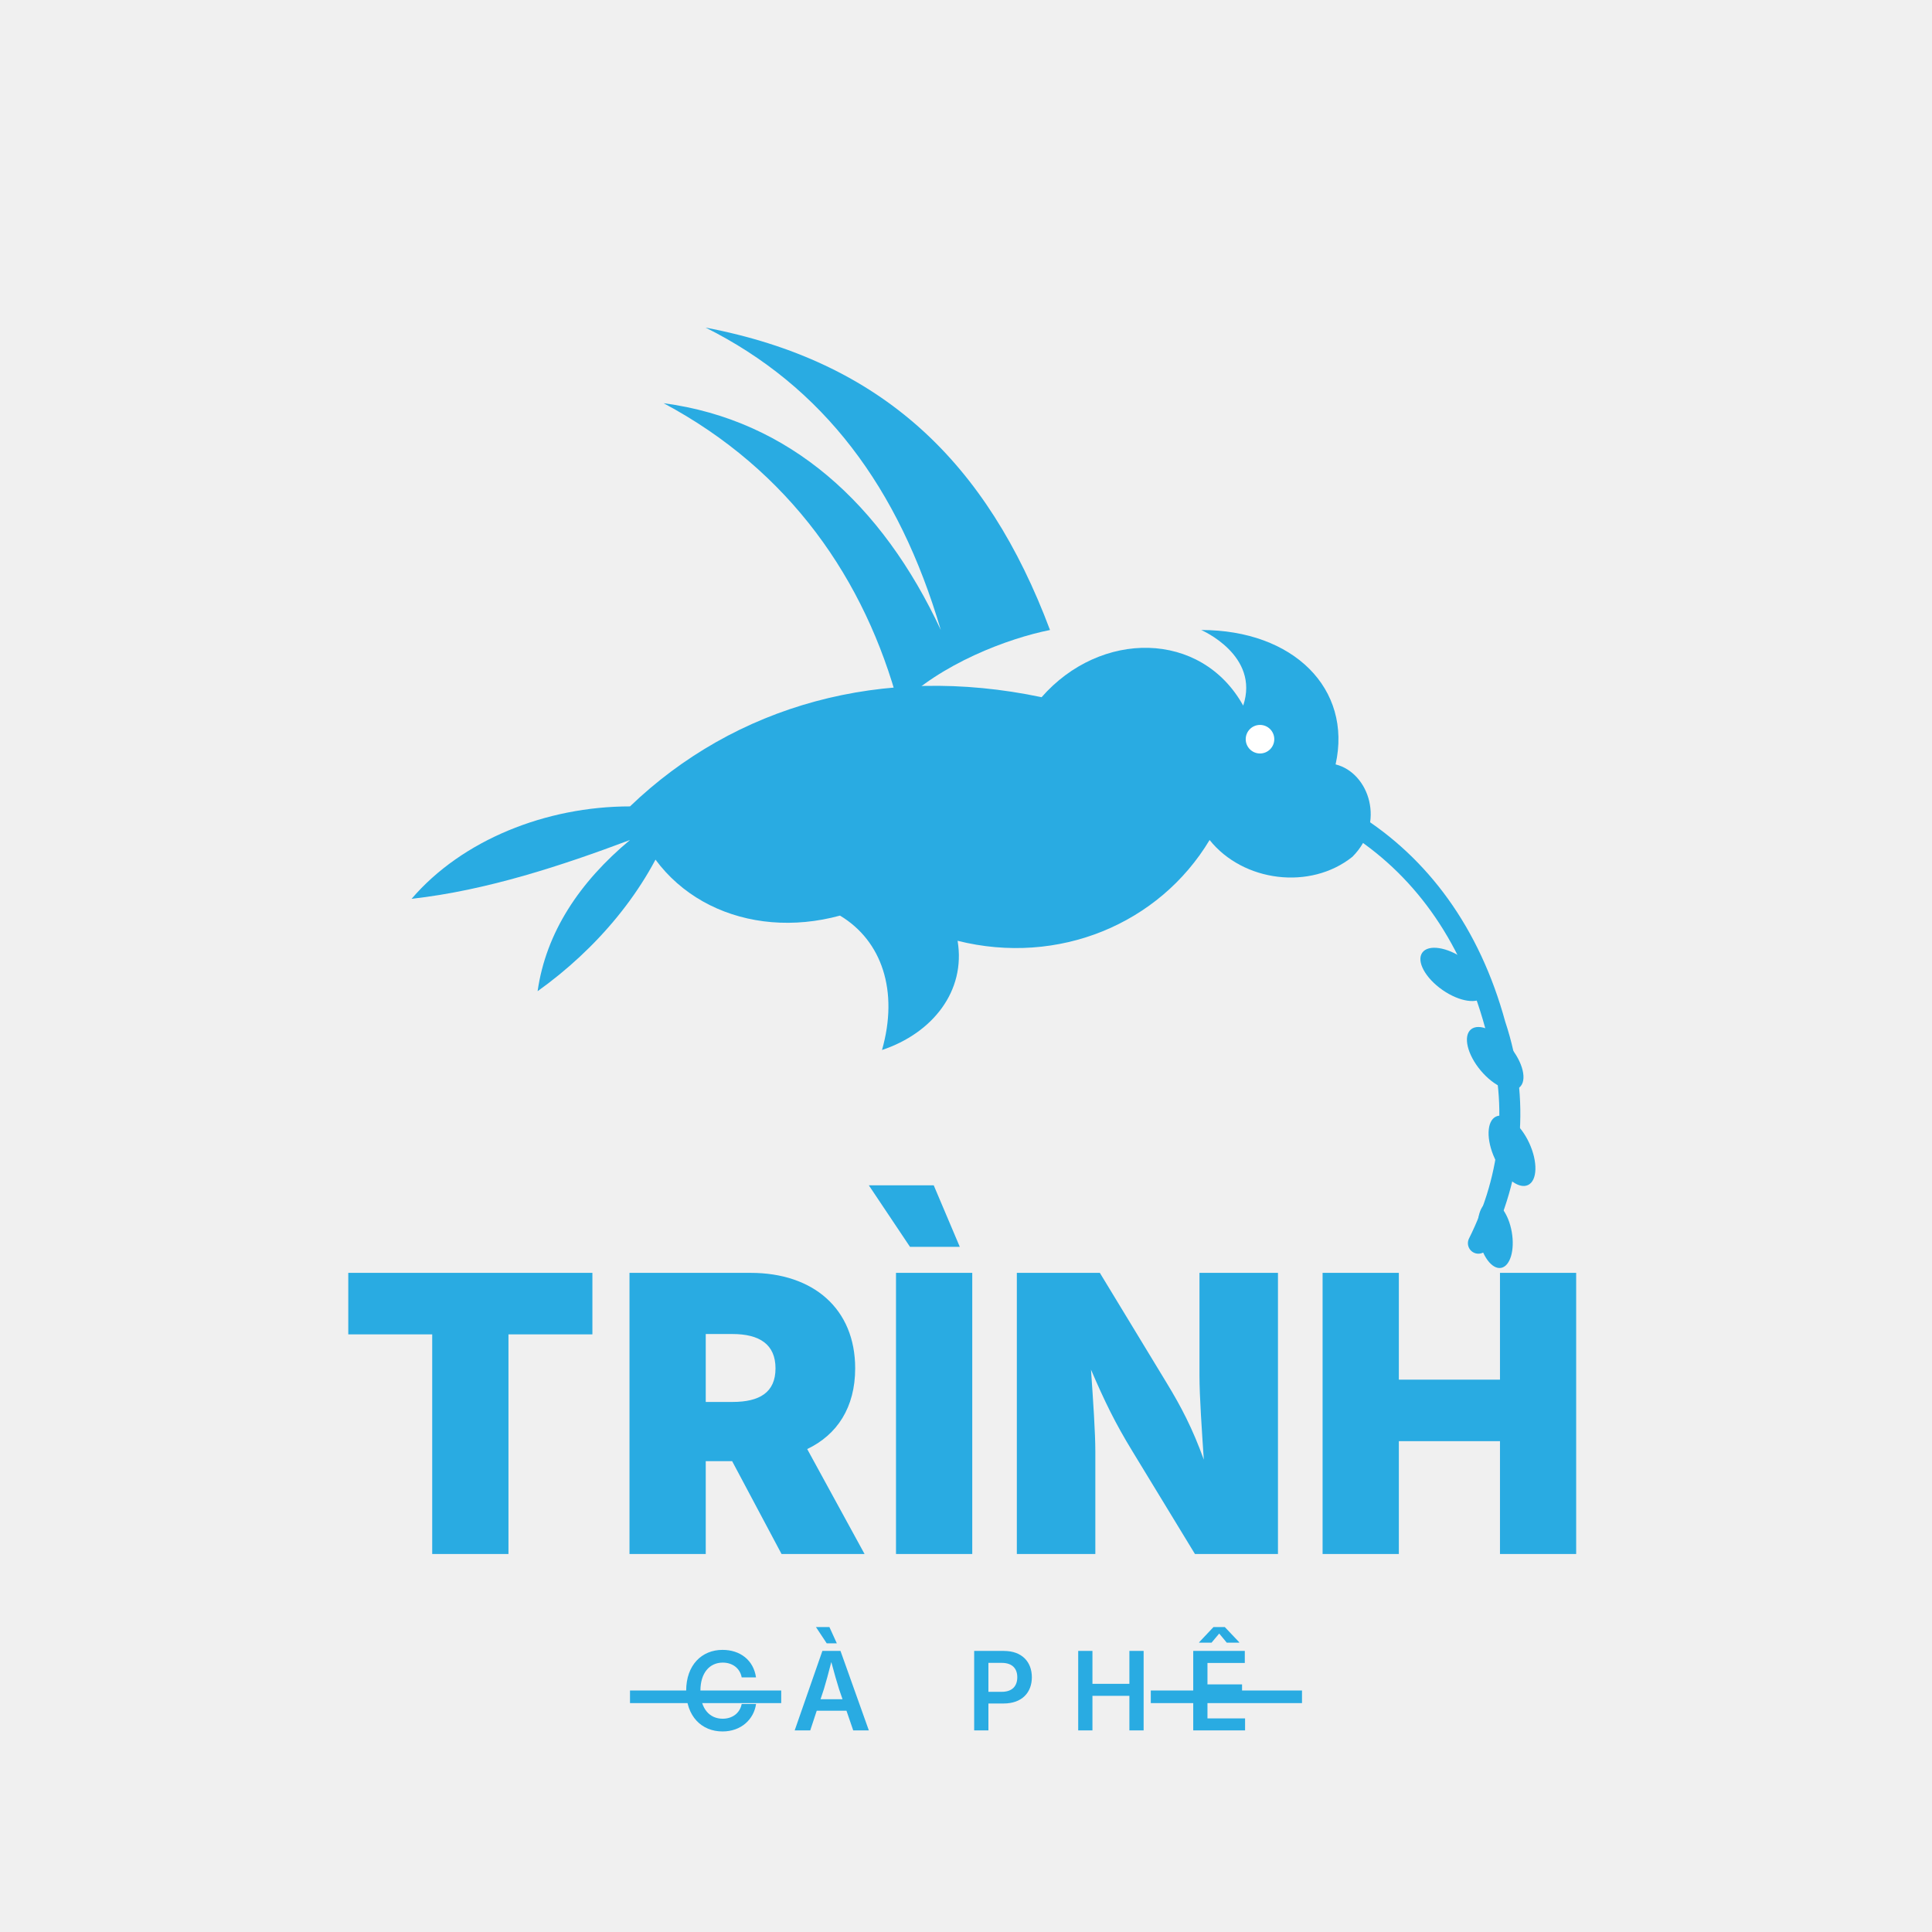
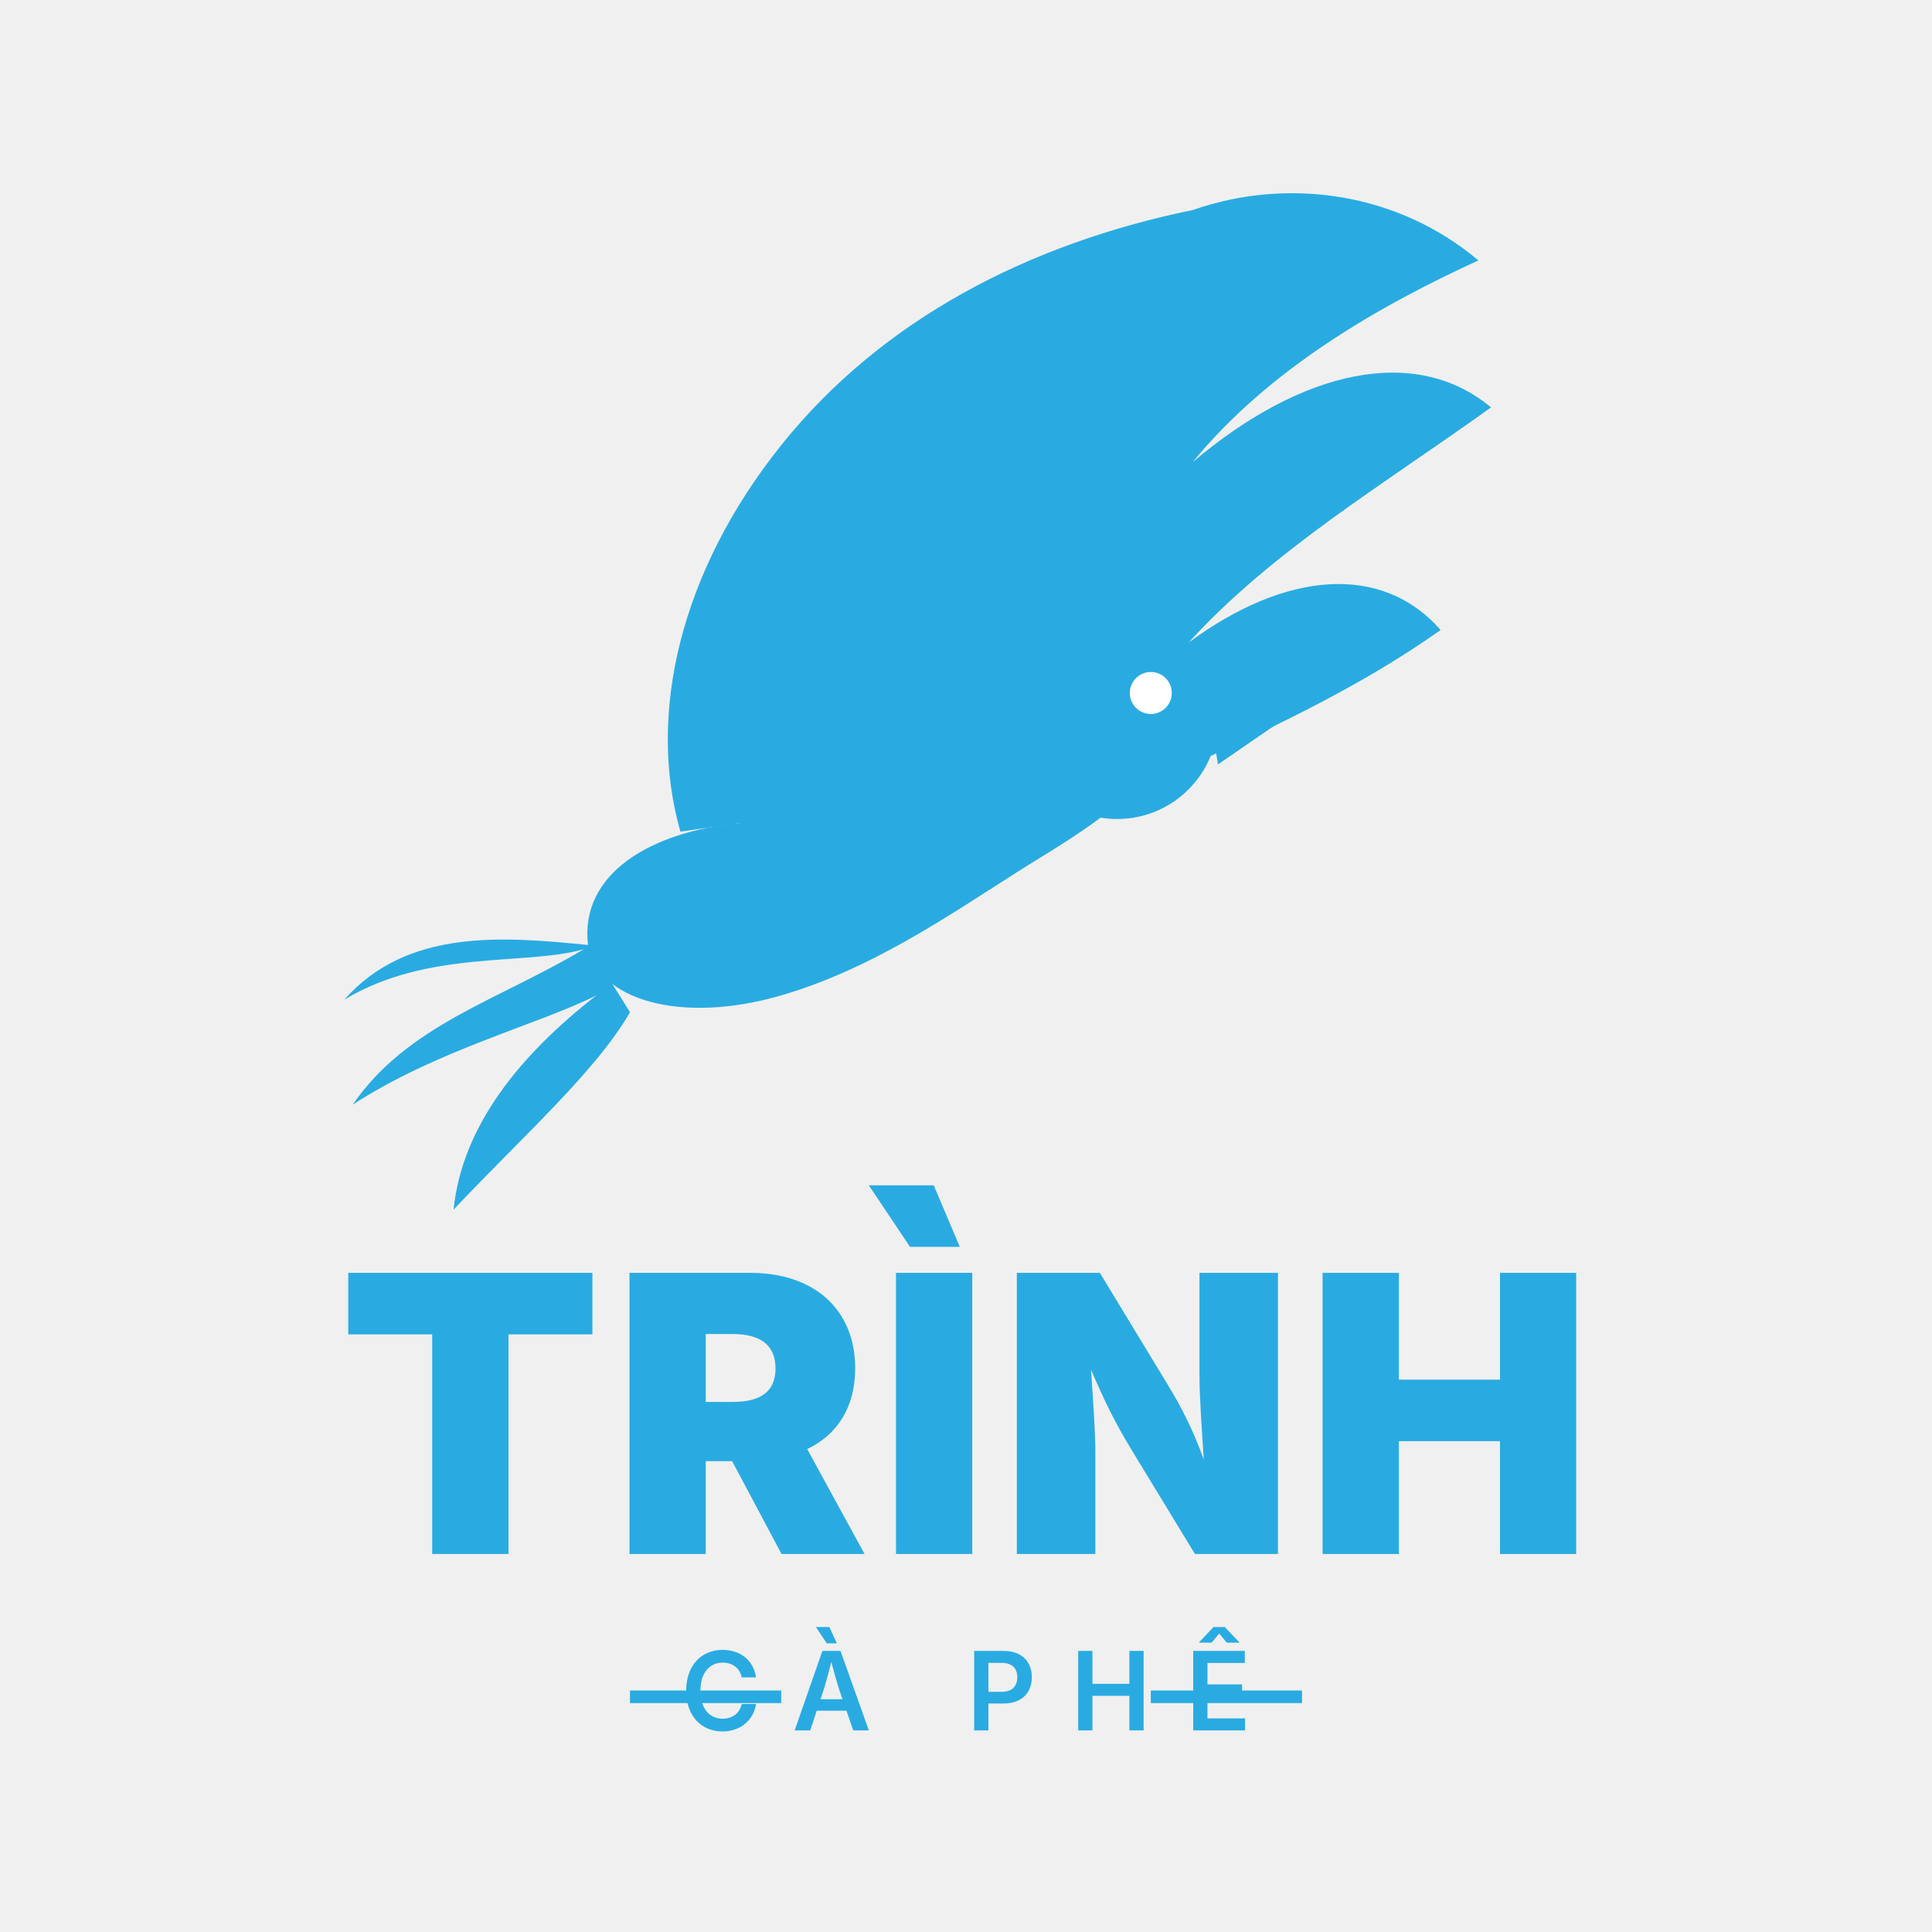
<svg xmlns="http://www.w3.org/2000/svg" viewBox="0 0 460 460" role="img" aria-label="Trình Cà Phê">
  <g fill="#29ABE2">
-     <path d="M250 150              C 235 110, 210 86, 168 78              C 196 92, 214 116, 224 150              C 210 120, 188 100, 158 96              C 188 112, 206 138, 214 168              C 224 158, 240 152, 250 150 Z" />
-     <path d="M150 192              C 175 168, 210 158, 248 166              C 262 150, 286 150, 296 168              C 300 156, 286 150, 286 150              C 308 150, 322 164, 318 182              C 326 184, 330 196, 322 204              C 312 212, 296 210, 288 200              C 276 220, 252 230, 228 224              C 230 236, 222 246, 210 250              C 214 236, 210 224, 200 218              C 178 224, 156 214, 150 192 Z" />
-     <path d="M150 192 C 130 192, 110 200, 98 214              C 116 212, 134 206, 150 200              C 138 210, 130 222, 128 236              C 142 226, 154 212, 160 196 Z" />
-     <circle cx="300" cy="176" r="3.4" fill="#ffffff" />
-     <path d="M322 196 C 338 206, 350 222, 356 244 C 362 262, 360 280, 352 296" fill="none" stroke="#29ABE2" stroke-width="5" stroke-linecap="round" />
-     <g fill="#29ABE2">
-       <ellipse cx="346" cy="232" rx="9" ry="4.5" transform="rotate(35 346 232)" />
-       <ellipse cx="356" cy="252" rx="9" ry="4.5" transform="rotate(50 356 252)" />
-       <ellipse cx="360" cy="274" rx="9" ry="4.5" transform="rotate(65 360 274)" />
-       <ellipse cx="356" cy="294" rx="8" ry="4" transform="rotate(80 356 294)" />
-     </g>
+     <path d="M 162 198              C 154 170, 162 136, 186 106              C 210 76, 245 58, 284 50              C 307 42, 333 46, 352 62              C 328 73, 302 88, 284 110              C 310 88, 337 82, 355 97              C 330 115, 303 131, 283 153              C 306 136, 329 134, 343 150              C 319 167, 292 178, 271 188              C 244 193, 207 196, 176 196              Z" />
+     <path d="M 176 196              C 155 198, 138 208, 140 225              C 142 238, 162 244, 186 237              C 210 230, 230 215, 248 204              C 266 193, 277 184, 273 177              C 250 177, 214 183, 192 191              Z" />
+     <circle cx="266" cy="171" r="24" />
+     <path d="M 287 164 L 322 160 L 290 182 Z" />
+     <circle cx="274" cy="165" r="5" fill="white" />
+     <path d="M 140 225              C 120 223, 97 221, 82 238              C 102 226, 125 230, 139 226              C 119 238, 97 244, 84 263              C 104 250, 128 244, 142 237              C 124 251, 110 268, 108 288              C 124 271, 142 255, 150 241              Z" />
  </g>
  <text x="230" y="370" text-anchor="middle" font-family="'Arial Black', 'Helvetica Neue', Inter, sans-serif" font-weight="900" font-size="92" letter-spacing="2" fill="#29ABE2">TRÌNH</text>
  <line x1="150" y1="404" x2="186" y2="404" stroke="#29ABE2" stroke-width="3" />
  <line x1="274" y1="404" x2="310" y2="404" stroke="#29ABE2" stroke-width="3" />
  <text x="230" y="412" text-anchor="middle" font-family="'Helvetica Neue', Inter, Arial, sans-serif" font-weight="600" font-size="26" letter-spacing="8" fill="#29ABE2">CÀ PHÊ</text>
</svg>
